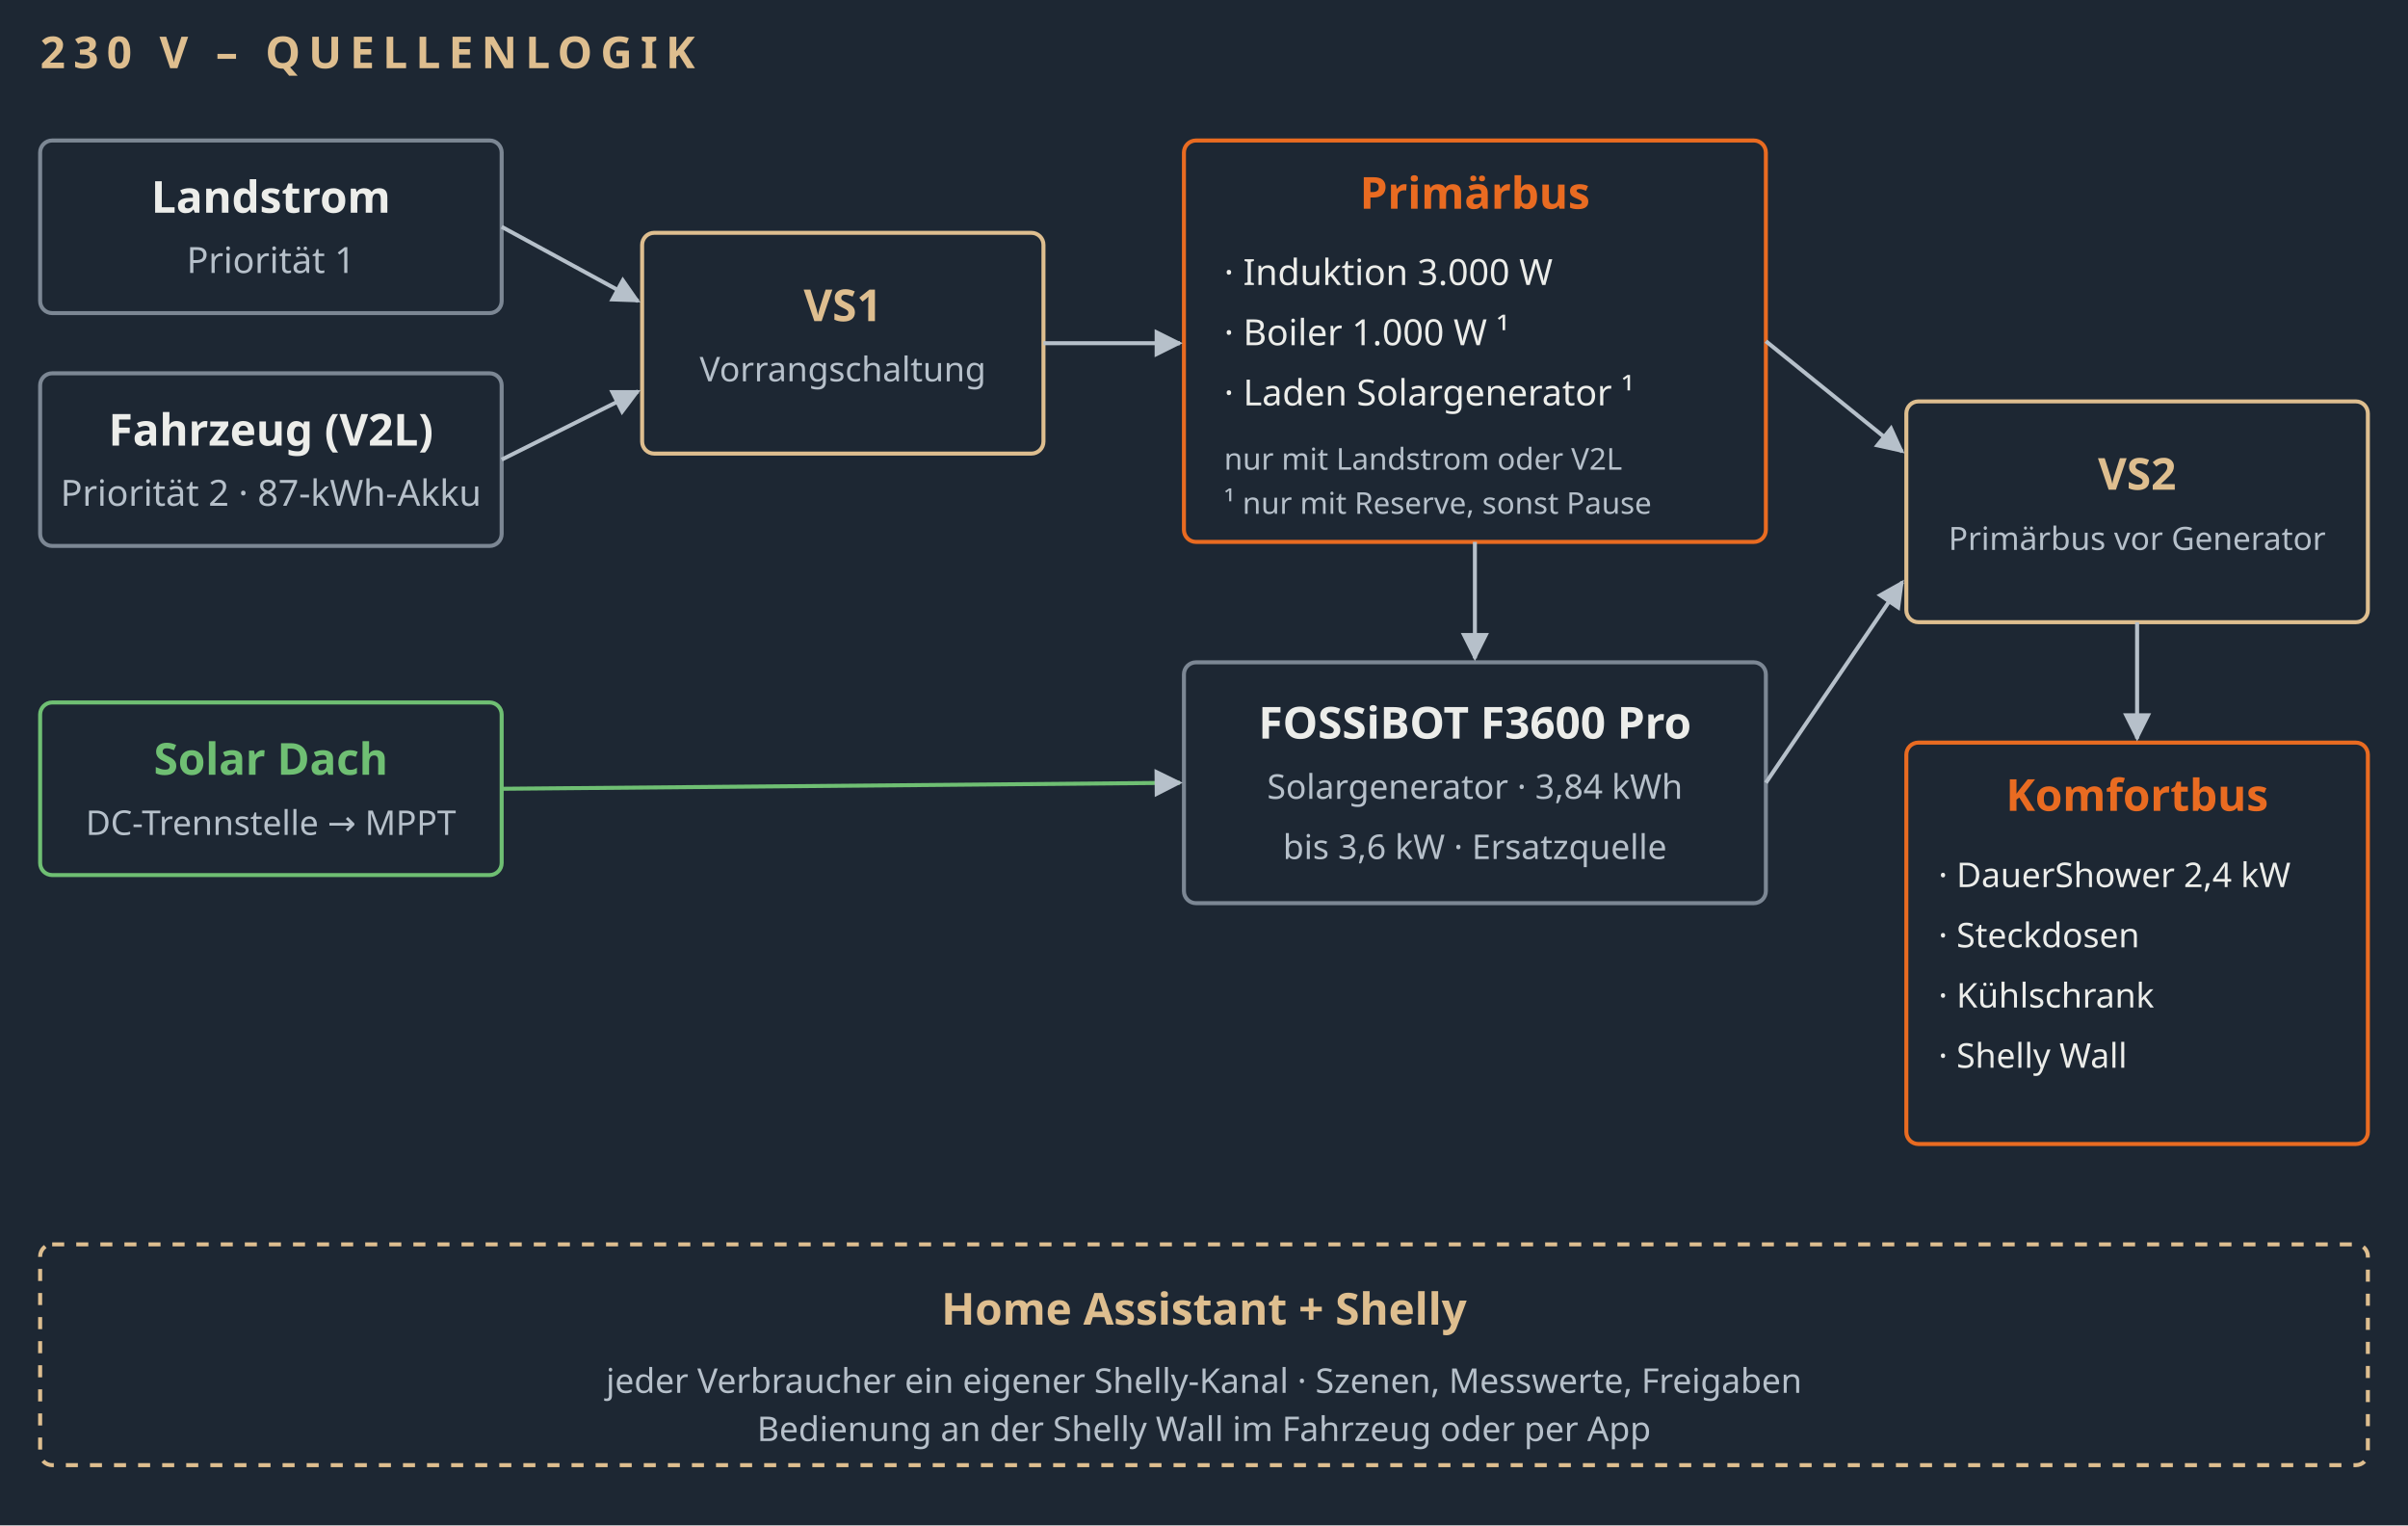
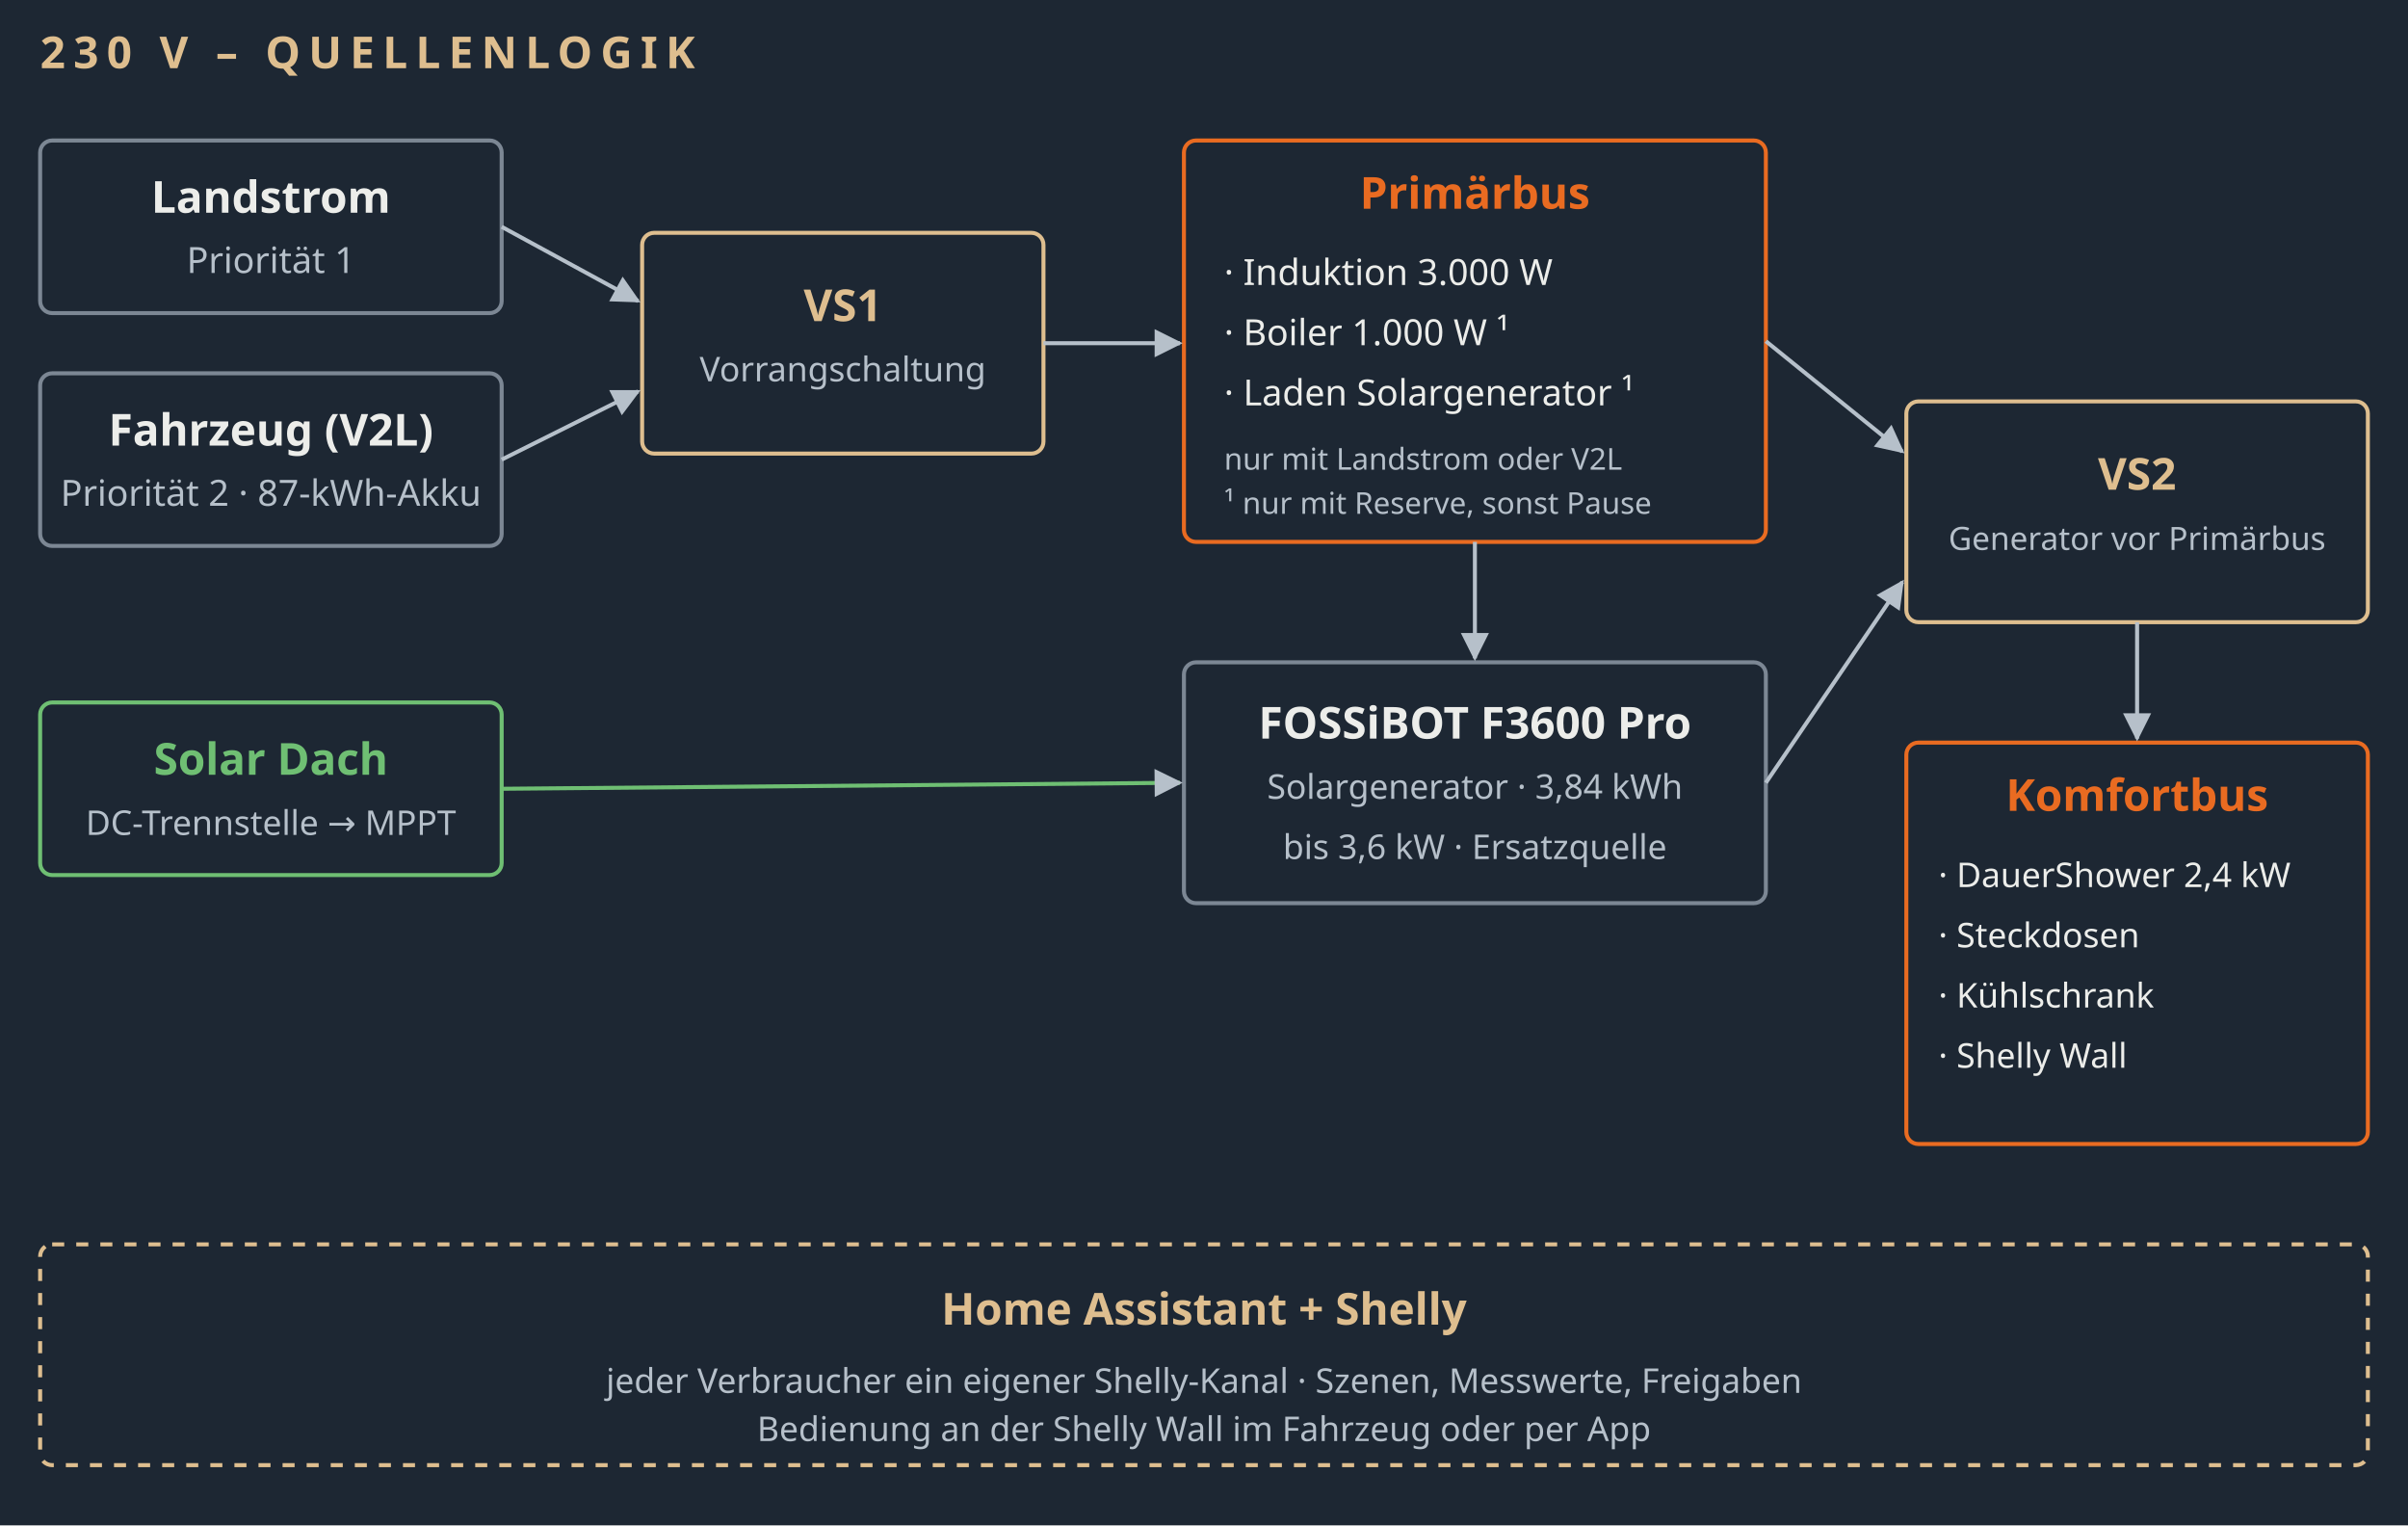
- <svg xmlns="http://www.w3.org/2000/svg" viewBox="0 0 1200 760" style="width:100%;height:auto" role="img" aria-label="230-Volt-Quellenlogik: Landstrom vor Renault V2L ergibt den Primärbus; Primärbus vor Solargenerator ergibt den Komfortbus; Solar lädt den Solargenerator; Home Assistant misst und schaltet jeden Verbraucher über Shelly">
+ <svg xmlns="http://www.w3.org/2000/svg" viewBox="0 0 1200 760" style="width:100%;height:auto" role="img" aria-label="230-Volt-Quellenlogik: Landstrom vor Renault V2L ergibt den Primärbus; Solargenerator vor Primärbus ergibt den Komfortbus; Solar lädt den Solargenerator; Home Assistant misst und schaltet jeden Verbraucher über Shelly">
  <defs>
    <marker id="caA" viewBox="0 0 10 10" refX="9" refY="5" markerWidth="7" markerHeight="7" orient="auto-start-reverse">
      <path d="M0,0 L10,5 L0,10 z" fill="#B6C0CA" />
    </marker>
  </defs>
  <rect width="1200" height="760" fill="#1d2733" />
  <g font-family="system-ui, sans-serif" fill="none" stroke-width="2">
    <text x="20" y="34" fill="#DEBE8F" stroke="none" font-size="22" letter-spacing="4" font-weight="600">230 V – QUELLENLOGIK</text>
    <rect x="20" y="70" width="230" height="86" rx="6" stroke="#7C8794" />
    <text x="135" y="106" fill="#ECEDEA" stroke="none" font-size="22" font-weight="600" text-anchor="middle">Landstrom</text>
    <text x="135" y="136" fill="#B6C0CA" stroke="none" font-size="18" text-anchor="middle">Priorität 1</text>
    <rect x="20" y="186" width="230" height="86" rx="6" stroke="#7C8794" />
    <text x="135" y="222" fill="#ECEDEA" stroke="none" font-size="22" font-weight="600" text-anchor="middle">Fahrzeug (V2L)</text>
    <text x="135" y="252" fill="#B6C0CA" stroke="none" font-size="18" text-anchor="middle">Priorität 2 · 87-kWh-Akku</text>
    <rect x="320" y="116" width="200" height="110" rx="6" stroke="#DEBE8F" />
    <text x="420" y="160" fill="#DEBE8F" stroke="none" font-size="22" font-weight="600" text-anchor="middle">VS1</text>
    <text x="420" y="190" fill="#B6C0CA" stroke="none" font-size="17" text-anchor="middle">Vorrangschaltung</text>
    <path d="M250 113 L318 150" stroke="#B6C0CA" marker-end="url(#caA)" />
    <path d="M250 229 L318 195" stroke="#B6C0CA" marker-end="url(#caA)" />
    <rect x="590" y="70" width="290" height="200" rx="6" stroke="#E96B21" />
    <text x="735" y="104" fill="#E96B21" stroke="none" font-size="22" font-weight="600" text-anchor="middle">Primärbus</text>
    <text x="610" y="142" fill="#ECEDEA" stroke="none" font-size="18">· Induktion 3.000 W</text>
    <text x="610" y="172" fill="#ECEDEA" stroke="none" font-size="18">· Boiler 1.000 W ¹</text>
    <text x="610" y="202" fill="#ECEDEA" stroke="none" font-size="18">· Laden Solargenerator ¹</text>
    <text x="610" y="234" fill="#B6C0CA" stroke="none" font-size="15">nur mit Landstrom oder V2L</text>
    <text x="610" y="256" fill="#B6C0CA" stroke="none" font-size="15">¹ nur mit Reserve, sonst Pause</text>
    <path d="M520 171 L588 171" stroke="#B6C0CA" marker-end="url(#caA)" />
    <rect x="590" y="330" width="290" height="120" rx="6" stroke="#7C8794" />
    <text x="735" y="368" fill="#ECEDEA" stroke="none" font-size="22" font-weight="600" text-anchor="middle">FOSSiBOT F3600 Pro</text>
    <text x="735" y="398" fill="#B6C0CA" stroke="none" font-size="17" text-anchor="middle">Solargenerator · 3,84 kWh</text>
    <text x="735" y="428" fill="#B6C0CA" stroke="none" font-size="17" text-anchor="middle">bis 3,6 kW · Ersatzquelle</text>
    <path d="M735 270 L735 328" stroke="#B6C0CA" marker-end="url(#caA)" />
    <rect x="20" y="350" width="230" height="86" rx="6" stroke="#6FBF73" />
    <text x="135" y="386" fill="#6FBF73" stroke="none" font-size="22" font-weight="600" text-anchor="middle">Solar Dach</text>
    <text x="135" y="416" fill="#B6C0CA" stroke="none" font-size="17" text-anchor="middle">DC-Trennstelle → MPPT</text>
    <path d="M250 393 L588 390" stroke="#6FBF73" marker-end="url(#caA)" />
    <rect x="950" y="200" width="230" height="110" rx="6" stroke="#DEBE8F" />
    <text x="1065" y="244" fill="#DEBE8F" stroke="none" font-size="22" font-weight="600" text-anchor="middle">VS2</text>
-     <text x="1065" y="274" fill="#B6C0CA" stroke="none" font-size="16" text-anchor="middle">Primärbus vor Generator</text>
+     <text x="1065" y="274" fill="#B6C0CA" stroke="none" font-size="16" text-anchor="middle">Generator vor Primärbus</text>
    <path d="M880 170 L948 225" stroke="#B6C0CA" marker-end="url(#caA)" />
    <path d="M880 390 L948 290" stroke="#B6C0CA" marker-end="url(#caA)" />
    <rect x="950" y="370" width="230" height="200" rx="6" stroke="#E96B21" />
    <text x="1065" y="404" fill="#E96B21" stroke="none" font-size="22" font-weight="600" text-anchor="middle">Komfortbus</text>
    <text x="966" y="442" fill="#ECEDEA" stroke="none" font-size="17">· DauerShower 2,4 kW</text>
    <text x="966" y="472" fill="#ECEDEA" stroke="none" font-size="17">· Steckdosen</text>
    <text x="966" y="502" fill="#ECEDEA" stroke="none" font-size="17">· Kühlschrank</text>
    <text x="966" y="532" fill="#ECEDEA" stroke="none" font-size="17">· Shelly Wall</text>
    <path d="M1065 310 L1065 368" stroke="#B6C0CA" marker-end="url(#caA)" />
    <rect x="20" y="620" width="1160" height="110" rx="6" stroke="#DEBE8F" stroke-dasharray="6 6" />
    <text x="600" y="660" fill="#DEBE8F" stroke="none" font-size="22" font-weight="600" text-anchor="middle">Home Assistant + Shelly</text>
    <text x="600" y="694" fill="#B6C0CA" stroke="none" font-size="17" text-anchor="middle">jeder Verbraucher ein eigener Shelly-Kanal · Szenen, Messwerte, Freigaben</text>
    <text x="600" y="718" fill="#B6C0CA" stroke="none" font-size="17" text-anchor="middle">Bedienung an der Shelly Wall im Fahrzeug oder per App</text>
  </g>
</svg>
